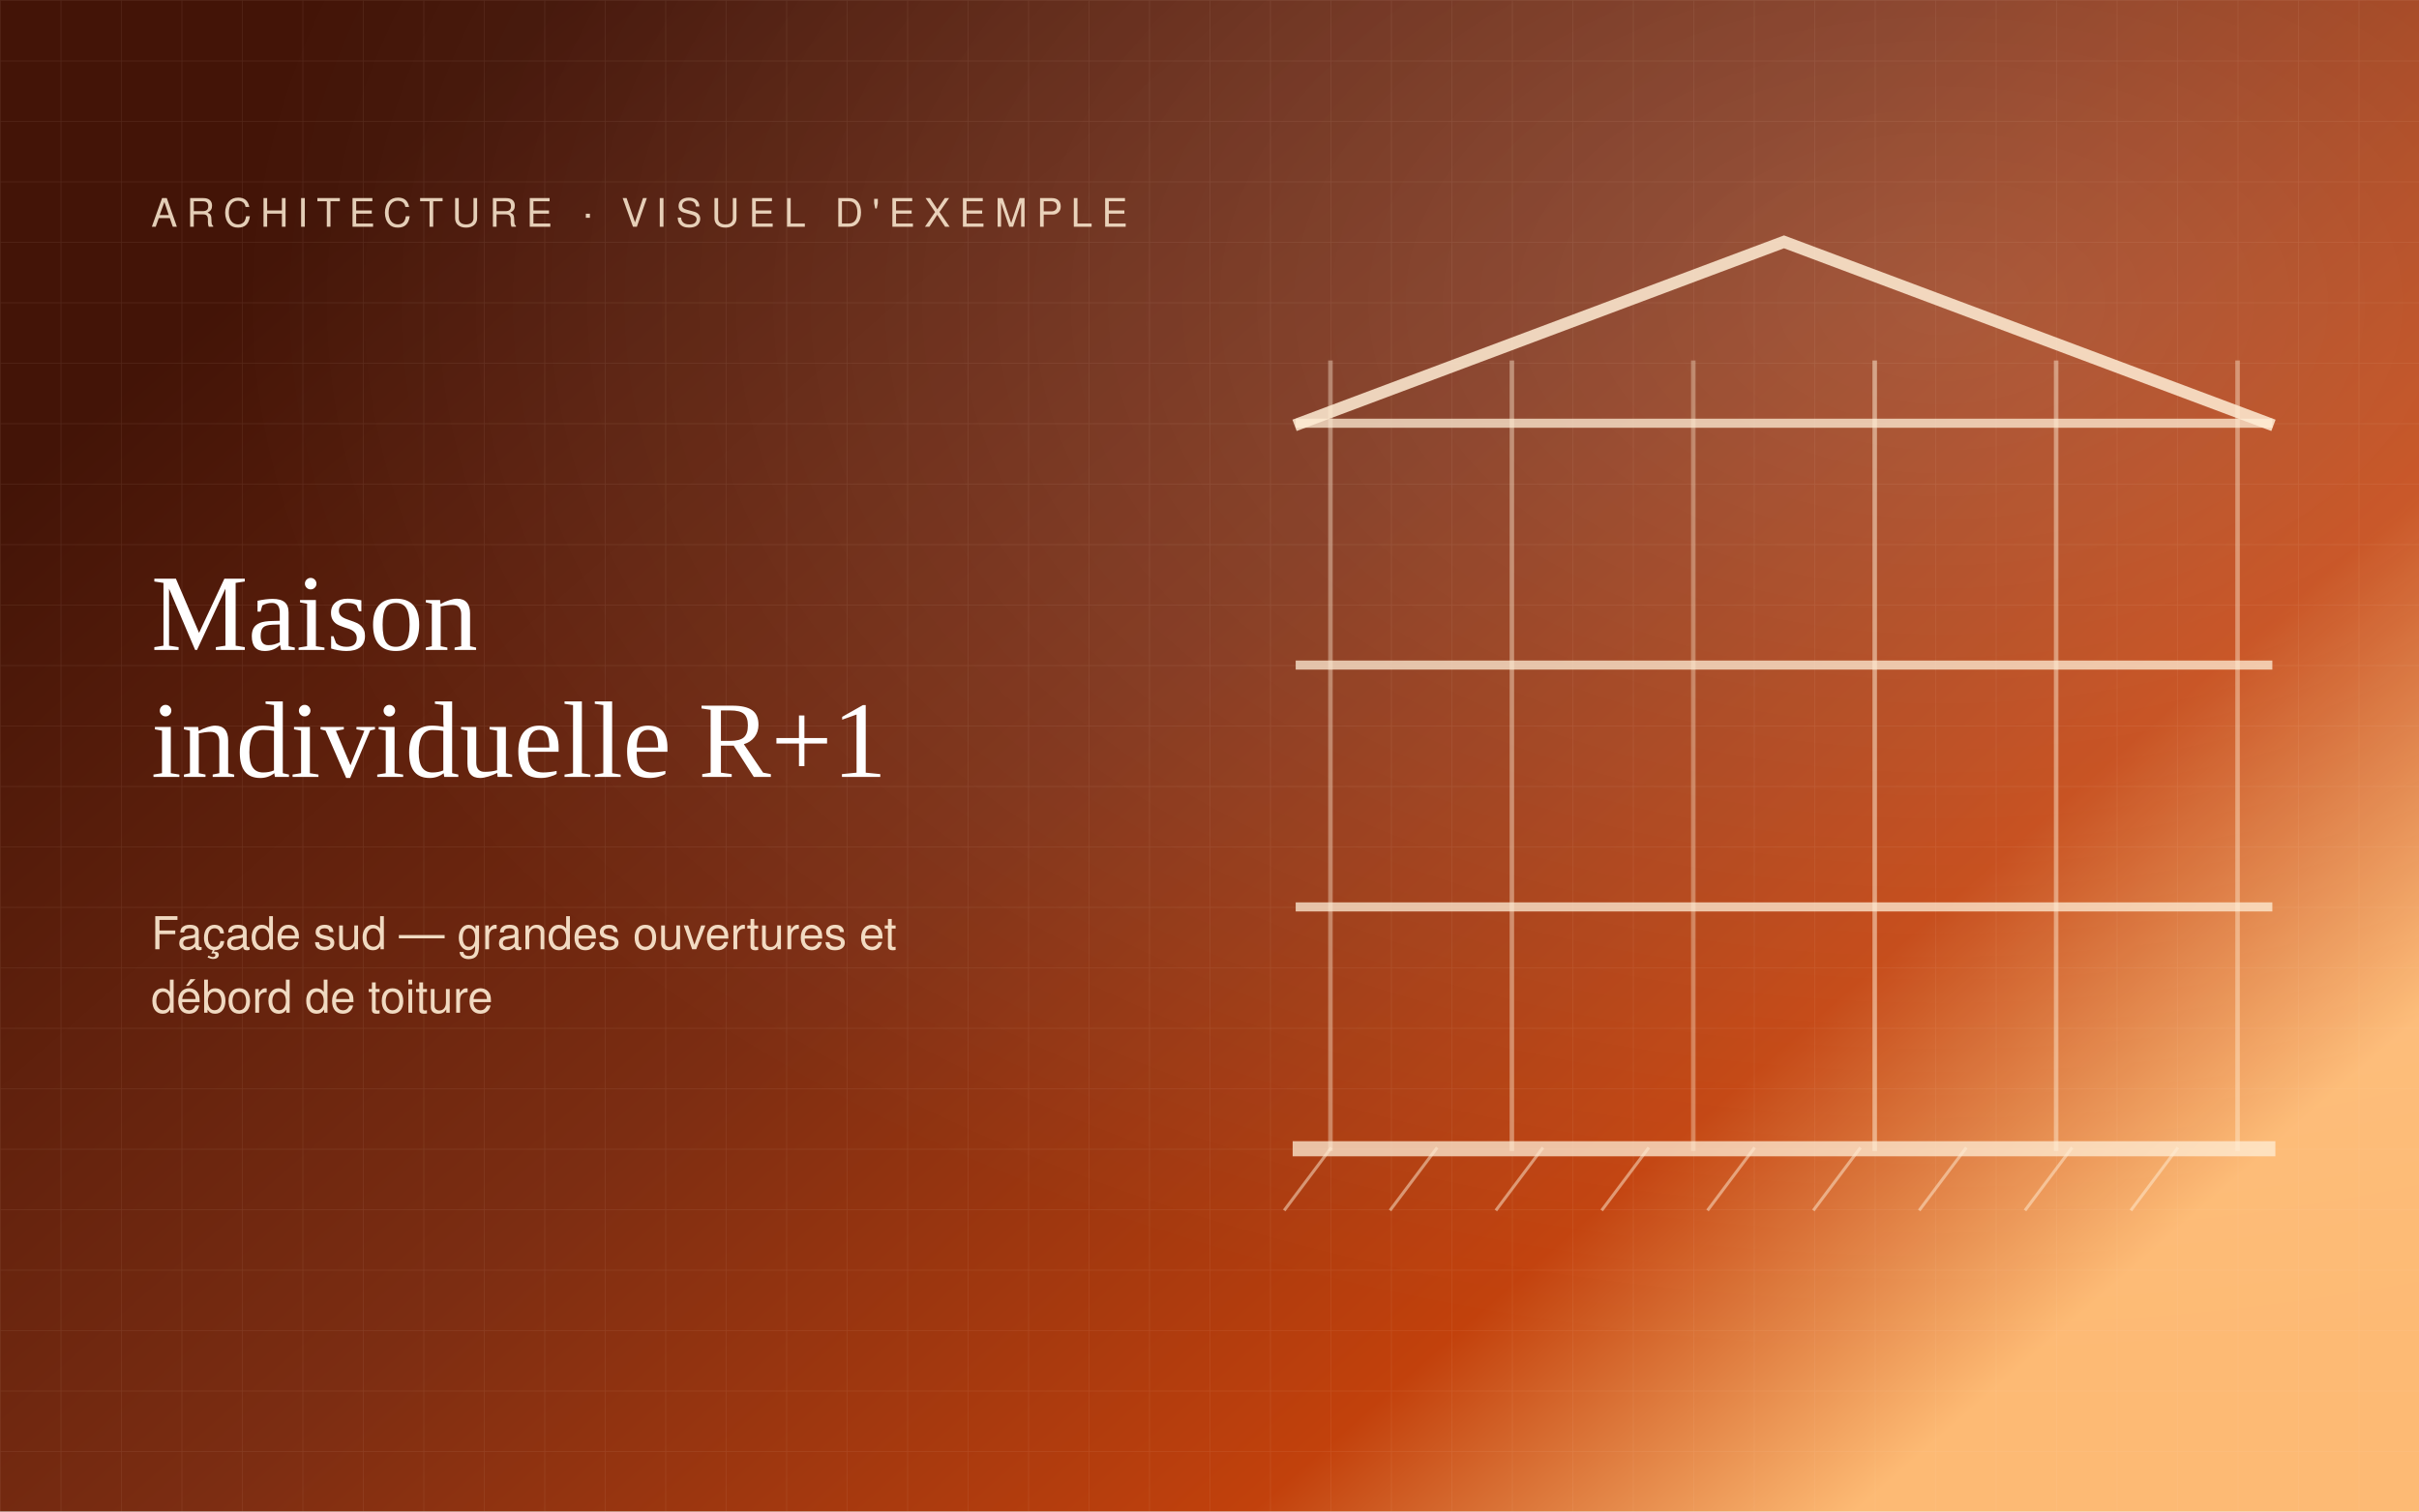
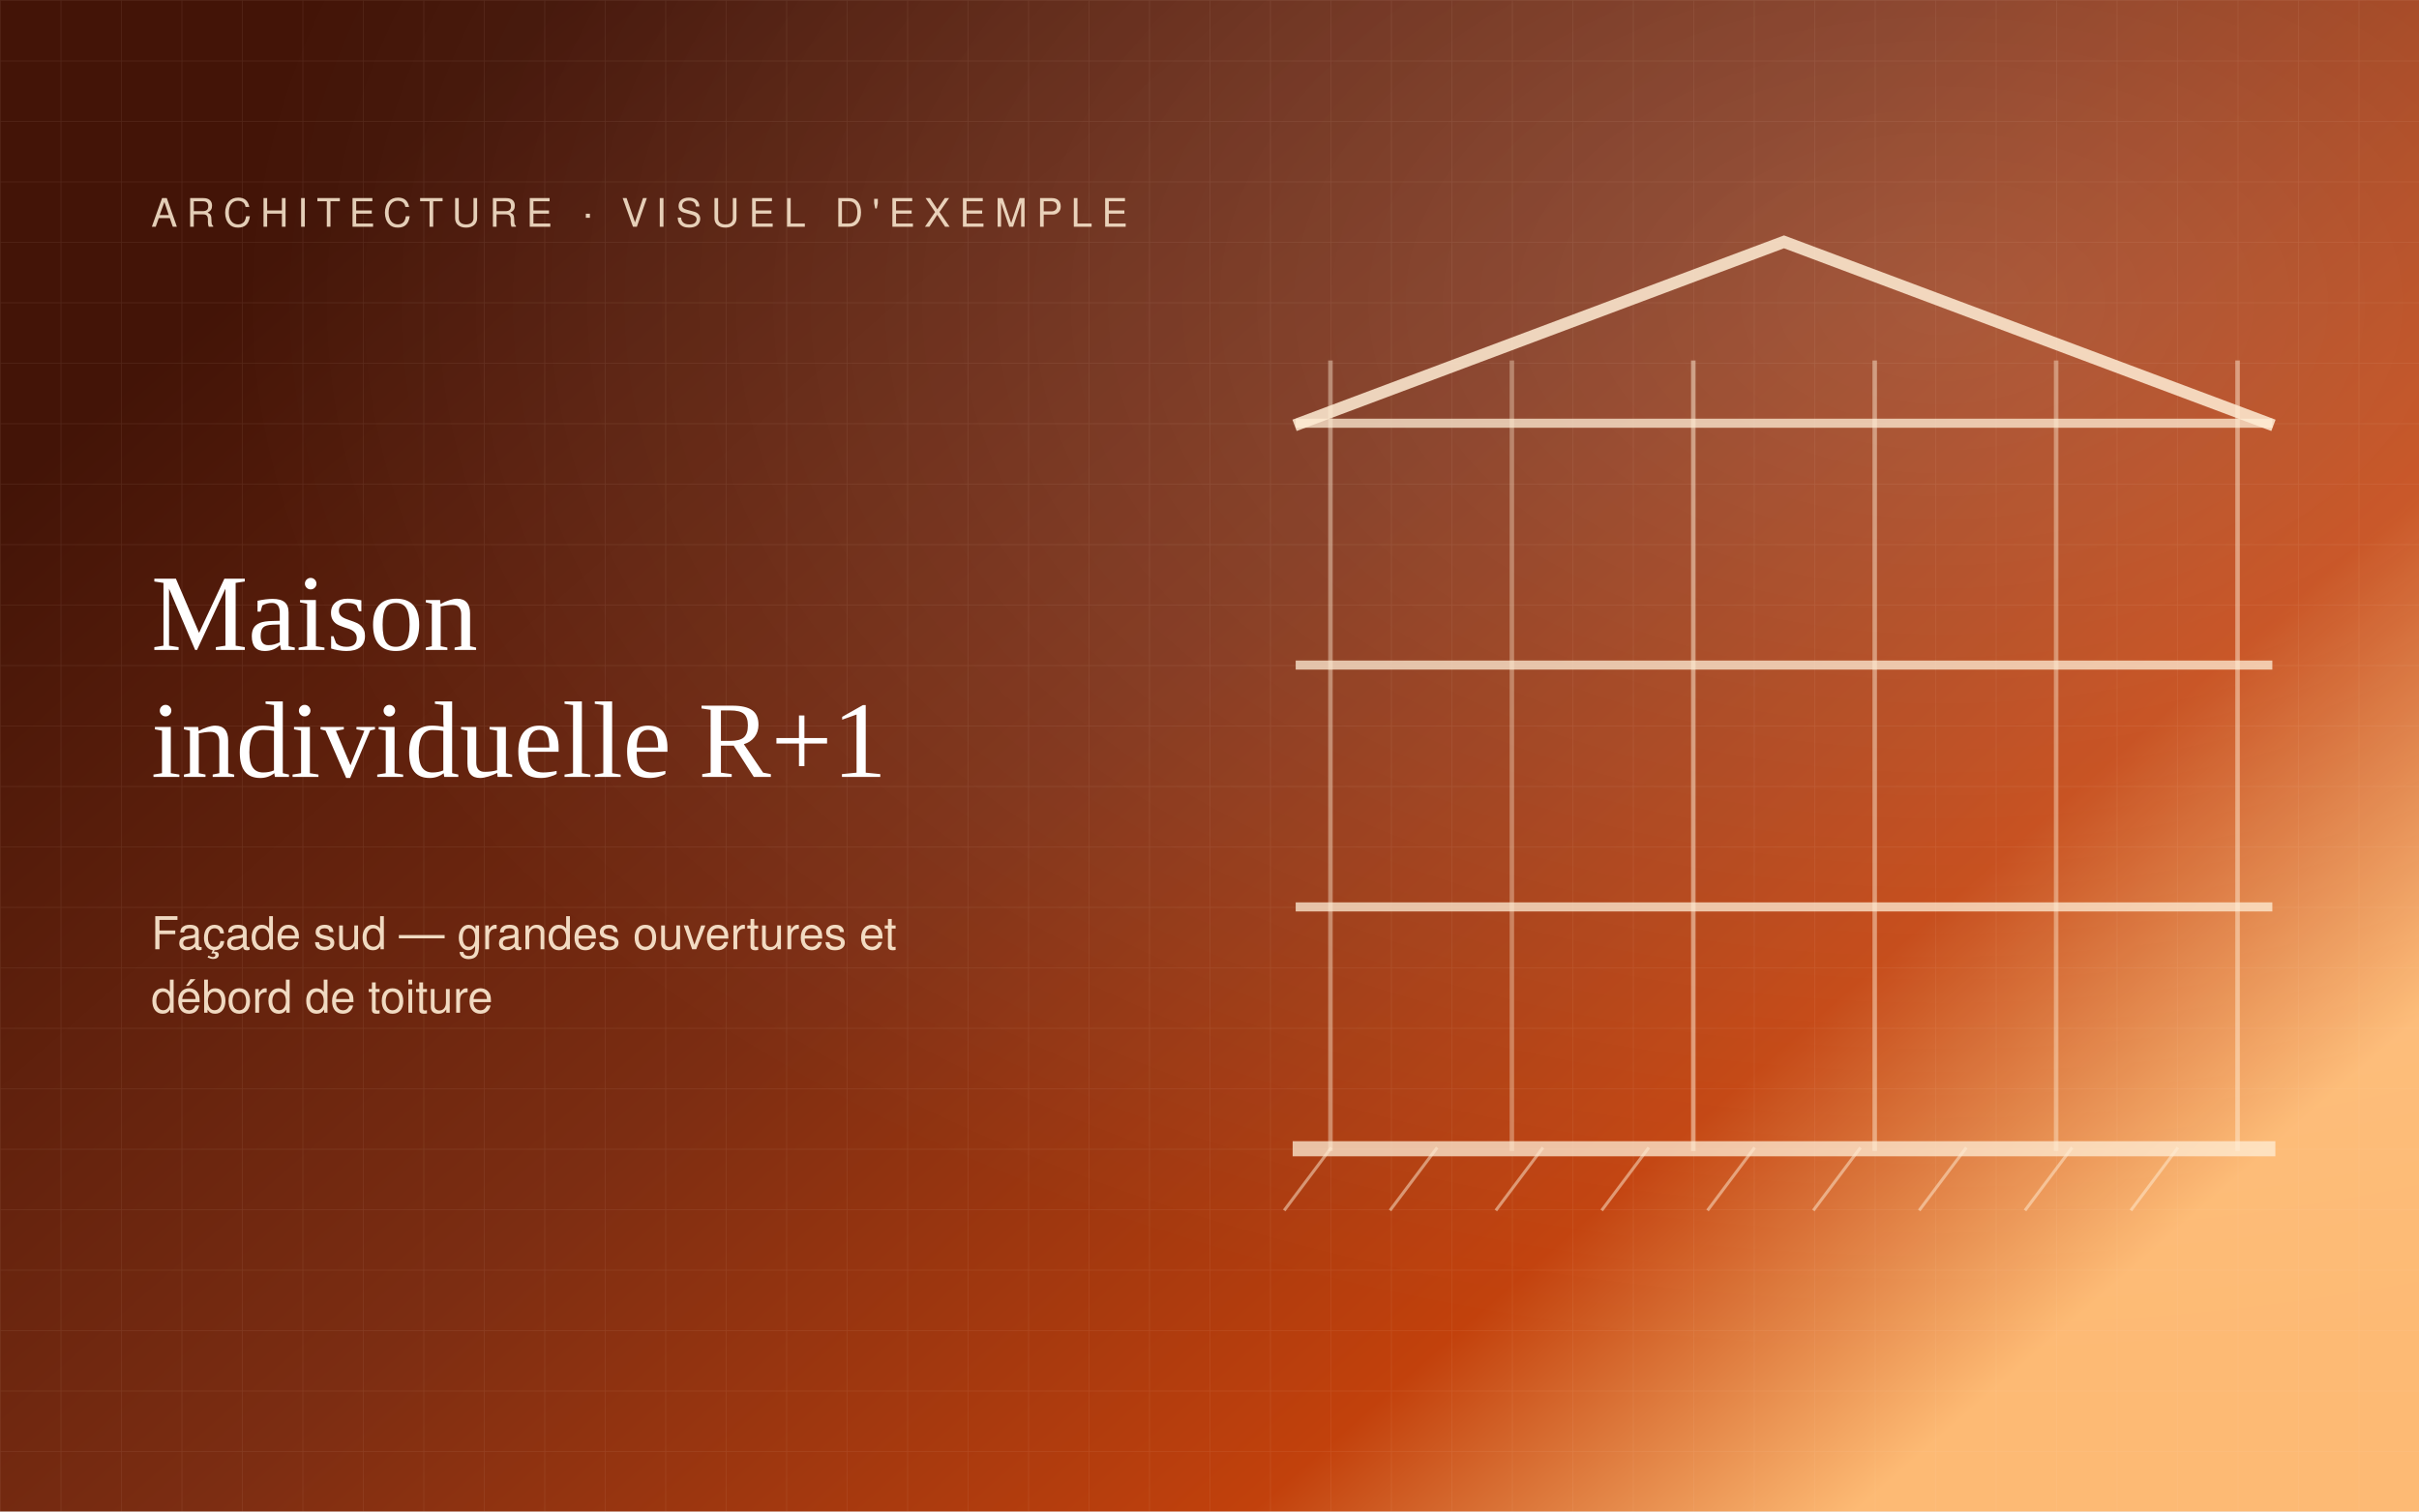
<svg xmlns="http://www.w3.org/2000/svg" width="1600" height="1000" viewBox="0 0 1600 1000" role="img" aria-label="Maison individuelle R+1">
  <defs>
    <linearGradient id="bg" gradientTransform="rotate(35 .5 .5)">
      <stop offset="0" stop-color="#431407" />
      <stop offset=".45" stop-color="#7c2d12" />
      <stop offset=".8" stop-color="#c2410c" />
      <stop offset="1" stop-color="#fdba74" />
    </linearGradient>
    <radialGradient id="glow" cx=".8" cy=".2" r=".7">
      <stop offset="0" stop-color="#fff" stop-opacity=".18" />
      <stop offset="1" stop-color="#fff" stop-opacity="0" />
    </radialGradient>
  </defs>
  <rect width="1600" height="1000" fill="url(#bg)" />
  <rect width="1600" height="1000" fill="url(#glow)" />
  <pattern id="g" width="40" height="40" patternUnits="userSpaceOnUse">
    <path d="M 40 0 L 0 0 0 40" fill="none" stroke="#ffedd5" stroke-width="1" opacity="0.08" />
  </pattern>
  <rect width="1600" height="1000" fill="url(#g)" />
-   <line x1="880" y1="240" x2="880" y2="760" stroke="#ffedd5" fill="none" stroke-linecap="square" stroke-width="3" opacity="0.388" />
-   <line x1="1000" y1="240" x2="1000" y2="760" stroke="#ffedd5" fill="none" stroke-linecap="square" stroke-width="3" opacity="0.416" />
-   <line x1="1120" y1="240" x2="1120" y2="760" stroke="#ffedd5" fill="none" stroke-linecap="square" stroke-width="3" opacity="0.35" />
-   <line x1="1240" y1="240" x2="1240" y2="760" stroke="#ffedd5" fill="none" stroke-linecap="square" stroke-width="3" opacity="0.5" />
-   <line x1="1360" y1="240" x2="1360" y2="760" stroke="#ffedd5" fill="none" stroke-linecap="square" stroke-width="3" opacity="0.457" />
-   <line x1="1480" y1="240" x2="1480" y2="760" stroke="#ffedd5" fill="none" stroke-linecap="square" stroke-width="3" opacity="0.413" />
+   <line x1="880" y1="240" x2="880" y2="760" stroke="#ffedd5" fill="none" stroke-linecap="square" stroke-width="3" opacity="0.416" />
+   <line x1="1000" y1="240" x2="1000" y2="760" stroke="#ffedd5" fill="none" stroke-linecap="square" stroke-width="3" opacity="0.35" />
+   <line x1="1120" y1="240" x2="1120" y2="760" stroke="#ffedd5" fill="none" stroke-linecap="square" stroke-width="3" opacity="0.5" />
+   <line x1="1240" y1="240" x2="1240" y2="760" stroke="#ffedd5" fill="none" stroke-linecap="square" stroke-width="3" opacity="0.457" />
+   <line x1="1360" y1="240" x2="1360" y2="760" stroke="#ffedd5" fill="none" stroke-linecap="square" stroke-width="3" opacity="0.413" />
+   <line x1="1480" y1="240" x2="1480" y2="760" stroke="#ffedd5" fill="none" stroke-linecap="square" stroke-width="3" opacity="0.478" />
  <line x1="860" y1="280" x2="1500" y2="280" stroke="#ffedd5" fill="none" stroke-linecap="square" stroke-width="6" opacity="0.75" />
  <line x1="860" y1="440" x2="1500" y2="440" stroke="#ffedd5" fill="none" stroke-linecap="square" stroke-width="6" opacity="0.75" />
  <line x1="860" y1="600" x2="1500" y2="600" stroke="#ffedd5" fill="none" stroke-linecap="square" stroke-width="6" opacity="0.75" />
  <line x1="860" y1="760" x2="1500" y2="760" stroke="#ffedd5" fill="none" stroke-linecap="square" stroke-width="10" opacity="0.75" />
  <path d="M 860 280 L 1180 160 L 1500 280" stroke="#ffedd5" fill="none" stroke-linecap="square" stroke-width="8" opacity="0.85" />
  <line x1="880" y1="760" x2="850" y2="800" stroke="#ffedd5" fill="none" stroke-linecap="square" stroke-width="2" opacity="0.5" />
  <line x1="950" y1="760" x2="920" y2="800" stroke="#ffedd5" fill="none" stroke-linecap="square" stroke-width="2" opacity="0.5" />
  <line x1="1020" y1="760" x2="990" y2="800" stroke="#ffedd5" fill="none" stroke-linecap="square" stroke-width="2" opacity="0.5" />
  <line x1="1090" y1="760" x2="1060" y2="800" stroke="#ffedd5" fill="none" stroke-linecap="square" stroke-width="2" opacity="0.5" />
  <line x1="1160" y1="760" x2="1130" y2="800" stroke="#ffedd5" fill="none" stroke-linecap="square" stroke-width="2" opacity="0.5" />
  <line x1="1230" y1="760" x2="1200" y2="800" stroke="#ffedd5" fill="none" stroke-linecap="square" stroke-width="2" opacity="0.5" />
  <line x1="1300" y1="760" x2="1270" y2="800" stroke="#ffedd5" fill="none" stroke-linecap="square" stroke-width="2" opacity="0.5" />
  <line x1="1370" y1="760" x2="1340" y2="800" stroke="#ffedd5" fill="none" stroke-linecap="square" stroke-width="2" opacity="0.5" />
  <line x1="1440" y1="760" x2="1410" y2="800" stroke="#ffedd5" fill="none" stroke-linecap="square" stroke-width="2" opacity="0.5" />
  <text x="100" y="150" font-family="Helvetica, Arial, sans-serif" font-size="26" letter-spacing="6" fill="#ffedd5" opacity="0.85">ARCHITECTURE · VISUEL D'EXEMPLE</text>
  <text x="100" y="430" font-family="Georgia, 'Times New Roman', serif" font-size="72" fill="#ffffff">Maison</text>
  <text x="100" y="514" font-family="Georgia, 'Times New Roman', serif" font-size="72" fill="#ffffff">individuelle R+1</text>
  <text x="100" y="628" font-family="Helvetica, Arial, sans-serif" font-size="30" fill="#ffedd5" opacity="0.9">Façade sud — grandes ouvertures et</text>
  <text x="100" y="670" font-family="Helvetica, Arial, sans-serif" font-size="30" fill="#ffedd5" opacity="0.9">débord de toiture</text>
</svg>
